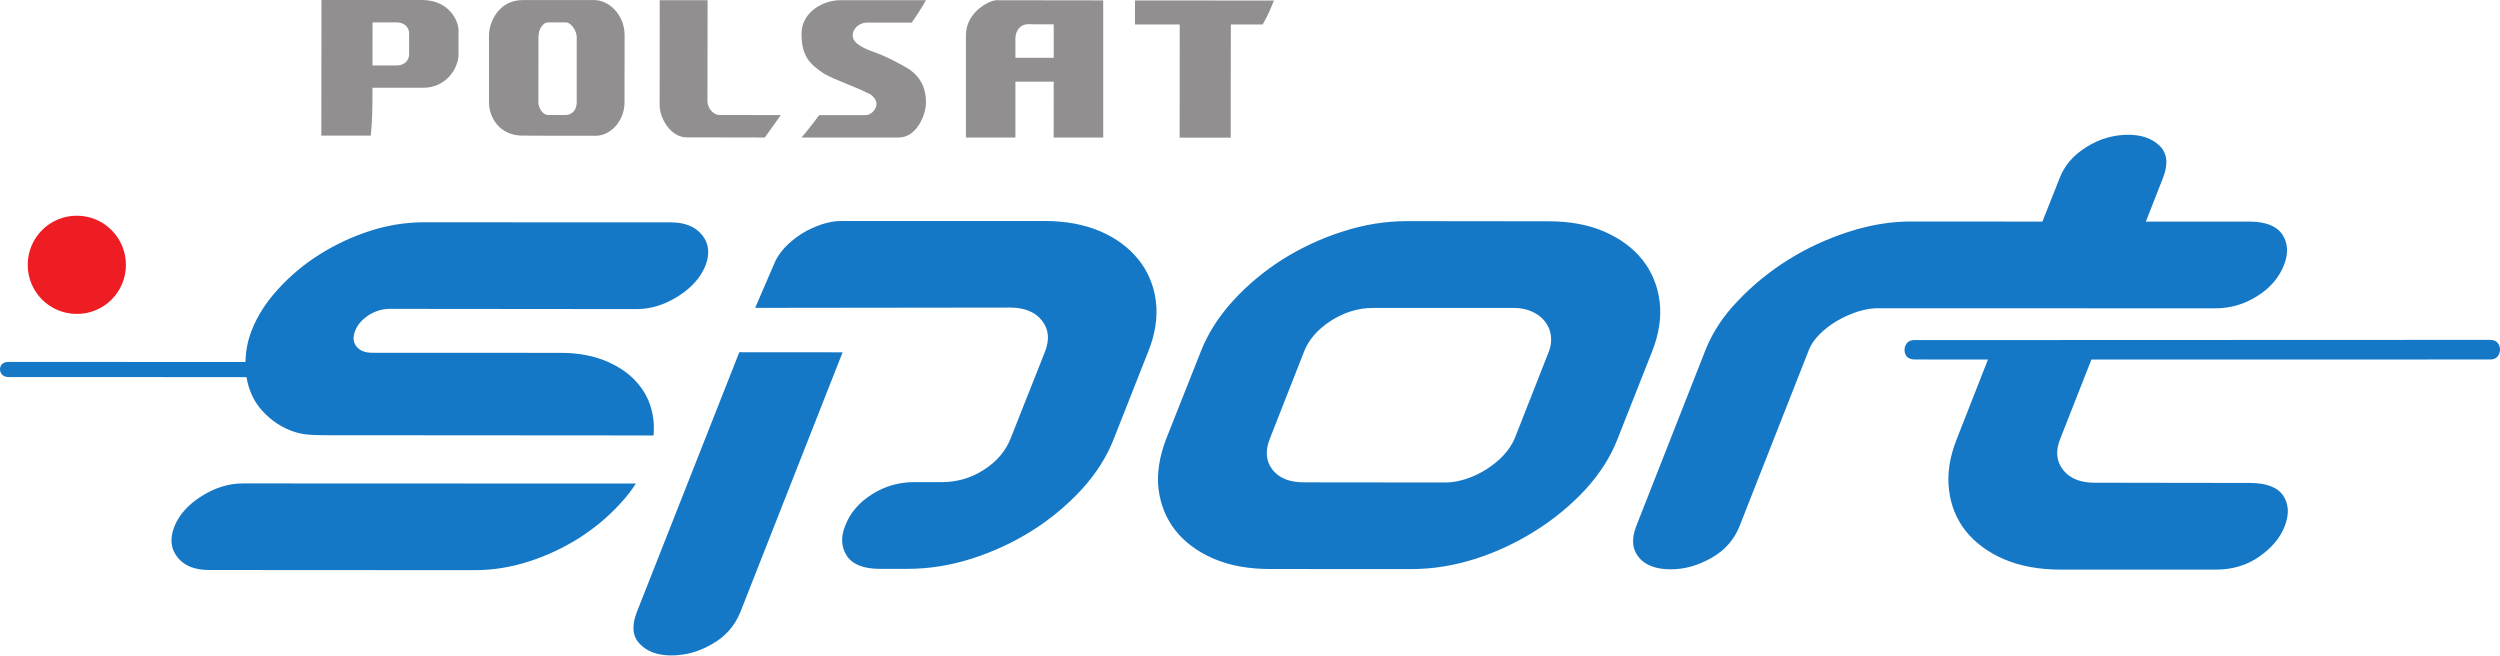
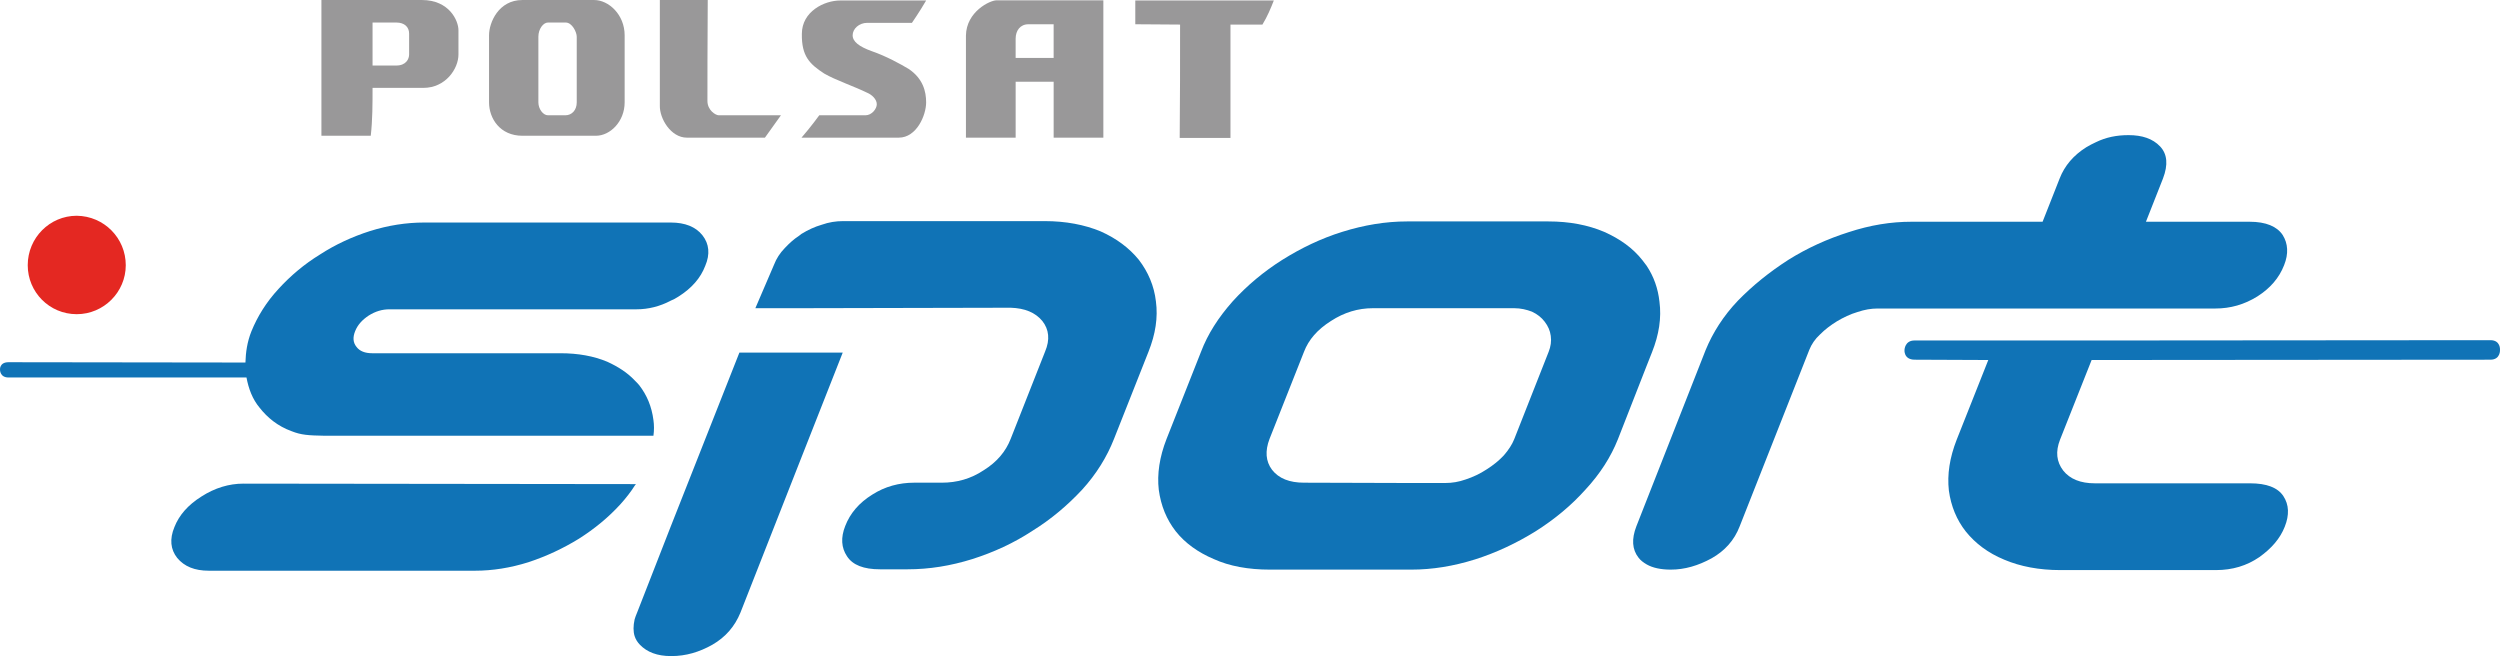
- <svg xmlns="http://www.w3.org/2000/svg" width="431" height="113" id="svg2" version="1.0">
-   <g id="layer1" transform="translate(-373.4475,-394.9132)">
-     <path style="fill:#ee1c23;fill-rule:evenodd;stroke:none" d="M 395.156,440.579 C 395.156,445.252 391.378,449.056 386.678,449.03 C 381.992,449.03 378.227,445.239 378.227,440.579 C 378.227,435.879 382.005,432.101 386.691,432.101 C 391.391,432.101 395.156,435.919 395.156,440.579" id="path3167" />
-     <path style="fill:#918f8f;fill-rule:evenodd;stroke:none" d="M 555.11,404.878 C 554.018,404.878 548.502,404.878 548.502,404.878 C 548.502,403.233 548.502,401.587 548.502,401.587 C 548.502,400.192 549.331,399.086 550.714,399.086 C 550.99,399.112 555.11,399.112 555.11,399.112 C 555.11,399.112 555.11,402.114 555.11,404.878 z M 545.224,394.953 C 544.118,394.953 539.972,396.901 539.972,401.021 C 539.972,405.155 539.972,412.855 539.972,418.621 C 539.972,418.621 544.118,418.621 548.502,418.621 L 548.502,408.998 C 548.502,408.998 554.018,408.998 555.11,408.998 C 555.097,412.316 555.097,415.343 555.097,418.621 C 557.835,418.621 560.863,418.621 563.64,418.621 C 563.64,410.934 563.64,402.956 563.64,394.979 C 559.507,394.979 545.224,394.953 545.224,394.953" id="path3171" />
-     <path style="fill:#918f8f;fill-rule:evenodd;stroke:none" d="M 472.875,412.54 C 472.875,413.922 472.046,414.738 470.94,414.738 L 467.913,414.738 C 467.097,414.738 466.267,413.632 466.267,412.54 L 466.28,401.258 C 466.28,399.863 467.11,398.77 467.926,398.77 L 470.94,398.77 C 472.046,398.77 472.875,400.429 472.875,401.258 C 472.875,402.364 472.875,409.512 472.875,412.54 z M 475.903,394.926 L 463.529,394.926 C 459.422,394.926 457.75,398.77 457.75,400.982 L 457.75,412.54 C 457.75,415.265 459.659,418.292 463.529,418.292 L 469.545,418.319 L 476.18,418.319 C 478.641,418.319 481.116,415.831 481.116,412.54 L 481.129,400.982 C 481.129,397.401 478.378,394.926 475.903,394.926" id="path3175" />
-     <path style="fill:#918f8f;fill-rule:evenodd;stroke:none" d="M 443.981,404.26 C 443.981,405.089 443.428,406.195 441.782,406.195 L 437.662,406.195 C 437.675,403.707 437.675,401.219 437.675,398.77 L 441.782,398.77 C 443.151,398.77 443.981,399.6 443.981,400.692 L 443.981,404.26 z M 446.179,394.913 C 446.179,394.913 433.252,394.913 428.869,394.913 C 428.869,402.614 428.842,410.565 428.842,418.292 C 431.58,418.292 434.621,418.292 437.372,418.292 C 437.662,415.528 437.662,412.79 437.662,410.039 L 446.442,410.039 C 450.313,410.039 452.498,406.748 452.498,404.26 L 452.498,400.139 C 452.498,398.494 450.865,394.926 446.179,394.913" id="path3179" />
-     <path style="fill:#918f8f;fill-rule:evenodd;stroke:none" d="M 591.127,399.126 C 589.481,399.126 587.559,399.126 585.651,399.126 C 585.624,405.431 585.624,412.316 585.624,418.648 C 582.583,418.648 579.556,418.648 576.818,418.648 C 576.831,412.316 576.831,405.431 576.831,399.126 C 574.356,399.126 571.894,399.126 569.117,399.126 C 569.117,397.743 569.117,396.361 569.117,394.992 C 577.094,394.992 585.084,394.992 593.075,395.005 C 592.522,396.374 591.956,397.757 591.127,399.126" id="path3183" />
-     <path style="fill:#918f8f;fill-rule:evenodd;stroke:none" d="M 522.635,414.764 C 523.754,414.764 524.557,413.645 524.557,412.842 C 524.557,412 523.754,411.171 522.924,410.907 C 520.713,409.788 517.422,408.709 515.513,407.616 C 513.025,405.971 511.63,404.575 511.63,400.732 C 511.63,396.875 515.513,394.953 518.251,394.953 C 518.251,394.953 525.676,394.953 533.087,394.953 C 531.994,396.888 530.638,398.81 530.638,398.81 C 528.137,398.81 524.03,398.81 522.924,398.81 C 521.542,398.81 520.45,399.902 520.45,400.995 C 520.45,402.114 521.542,402.917 523.754,403.759 C 526.202,404.575 528.703,405.971 530.072,406.774 C 532.547,408.446 533.087,410.631 533.087,412.579 C 533.087,414.764 531.441,418.621 528.401,418.621 C 528.401,418.621 520.173,418.621 511.63,418.621 C 513.288,416.673 514.671,414.764 514.671,414.764 C 517.145,414.764 520.713,414.764 522.635,414.764" id="path3187" />
-     <path style="fill:#918f8f;fill-rule:evenodd;stroke:none" d="M 505.298,418.621 C 500.901,418.621 494.569,418.595 491.831,418.595 C 489.067,418.595 487.171,415.291 487.171,413.079 C 487.171,413.079 487.184,404.009 487.184,394.953 C 491.292,394.953 495.438,394.953 495.438,394.953 C 495.412,400.995 495.412,410.894 495.412,412.263 C 495.412,413.922 496.794,414.738 497.347,414.738 C 497.347,414.738 502.836,414.738 508.062,414.751 C 506.68,416.673 505.298,418.621 505.298,418.621" id="path3191" />
-     <path id="path3197" d="M 755.372,448.069 C 757.939,448.069 760.375,447.371 762.573,445.976 C 764.798,444.594 766.351,442.79 767.207,440.605 C 767.983,438.617 767.904,436.867 766.943,435.366 C 765.956,433.891 764.061,433.115 761.23,433.115 L 743.393,433.115 L 746.329,425.625 C 747.263,423.268 747.106,421.438 745.855,420.135 C 744.565,418.819 742.709,418.147 740.379,418.147 C 737.759,418.147 735.35,418.871 733.125,420.28 C 730.901,421.662 729.347,423.453 728.518,425.651 L 725.556,433.115 L 702.98,433.102 C 699.479,433.075 695.885,433.681 692.186,434.866 C 688.487,436.064 684.998,437.656 681.76,439.684 C 678.495,441.724 675.626,444.067 673.111,446.726 C 670.544,449.359 668.701,452.202 667.503,455.177 L 655.564,485.547 C 654.682,487.758 654.813,489.548 655.932,490.944 C 657.051,492.352 658.881,493.063 661.514,493.063 C 663.883,493.063 666.227,492.392 668.517,491.089 C 670.808,489.799 672.44,487.942 673.375,485.547 L 685.327,455.164 C 685.709,454.217 686.341,453.348 687.197,452.492 C 688.052,451.65 689.026,450.899 690.132,450.241 C 691.251,449.596 692.423,449.069 693.66,448.648 C 694.924,448.266 696.069,448.056 697.083,448.056 L 755.372,448.069 z M 563.127,434.787 C 560.376,433.602 557.164,433.023 553.53,433.01 L 518.751,433.01 C 517.554,432.97 516.343,433.194 515.118,433.589 C 513.881,434.023 512.722,434.537 511.63,435.221 C 510.537,435.932 509.576,436.709 508.721,437.617 C 507.891,438.525 507.259,439.473 506.878,440.473 L 503.639,447.99 L 547.633,447.937 C 550.108,447.964 551.924,448.701 553.07,450.175 C 554.241,451.636 554.426,453.414 553.623,455.493 L 547.673,470.513 C 546.804,472.699 545.277,474.502 543.039,475.924 C 540.814,477.359 538.405,478.03 535.786,478.03 L 531.06,478.03 C 528.453,478.03 526.005,478.715 523.793,480.123 C 521.555,481.532 520.015,483.322 519.173,485.507 C 518.357,487.495 518.475,489.232 519.436,490.733 C 520.41,492.221 522.319,492.984 525.162,492.984 L 529.888,492.984 C 533.614,492.984 537.326,492.392 541.025,491.207 C 544.711,490.022 548.186,488.416 551.398,486.389 C 554.61,484.362 557.453,481.979 559.954,479.267 C 562.416,476.569 564.285,473.633 565.496,470.5 L 571.407,455.507 C 572.644,452.453 573.053,449.543 572.723,446.845 C 572.368,444.133 571.381,441.737 569.735,439.684 C 568.09,437.617 565.891,435.985 563.127,434.787 z M 640.465,455.533 L 634.554,470.566 C 634.133,471.501 633.554,472.422 632.711,473.344 C 631.869,474.265 630.882,475.068 629.749,475.792 C 628.617,476.516 627.419,477.082 626.169,477.49 C 624.931,477.885 623.773,478.096 622.654,478.096 L 598.288,478.07 C 595.76,478.07 593.944,477.345 592.798,475.858 C 591.679,474.384 591.548,472.606 592.364,470.553 L 598.275,455.507 C 599.078,453.453 600.644,451.663 602.921,450.202 C 605.212,448.74 607.621,448.003 610.135,448.003 L 634.515,448.003 C 635.607,448.003 636.621,448.214 637.542,448.622 C 638.464,449.03 639.214,449.596 639.78,450.307 C 640.346,451.044 640.702,451.847 640.82,452.769 C 640.939,453.677 640.833,454.572 640.465,455.533 z M 659.566,446.897 C 659.223,444.159 658.236,441.777 656.604,439.71 C 654.971,437.656 652.76,436.024 649.995,434.826 C 647.244,433.641 644.032,433.062 640.399,433.062 L 616.046,433.036 C 612.32,433.036 608.635,433.628 604.922,434.826 C 601.21,436.011 597.787,437.617 594.562,439.631 C 591.35,441.671 588.481,444.067 585.979,446.818 C 583.505,449.543 581.662,452.453 580.464,455.52 L 574.527,470.5 C 573.316,473.633 572.855,476.569 573.184,479.267 C 573.54,482.005 574.514,484.375 576.133,486.415 C 577.739,488.429 579.937,490.049 582.689,491.233 C 585.44,492.418 588.691,493.011 592.39,493.011 L 616.77,493.024 C 620.403,493.024 624.089,492.431 627.749,491.273 C 631.474,490.088 634.923,488.456 638.201,486.389 C 641.465,484.336 644.335,481.94 646.836,479.241 C 649.311,476.516 651.141,473.62 652.325,470.566 L 658.249,455.559 C 659.46,452.505 659.908,449.622 659.566,446.897 z M 734.007,456.902 C 734.007,456.902 801.064,456.889 802.776,456.889 C 804.487,456.889 804.447,455.164 804.447,455.164 C 804.447,455.164 804.487,453.506 802.749,453.506 C 801.038,453.506 705.1,453.545 703.454,453.545 C 701.835,453.545 701.795,455.138 701.795,455.138 C 701.795,455.138 701.611,456.889 703.559,456.889 C 705.534,456.889 716.17,456.902 716.17,456.902 L 710.786,470.619 C 709.549,473.739 709.115,476.648 709.457,479.373 C 709.773,482.071 710.747,484.454 712.366,486.494 C 713.998,488.508 716.17,490.128 718.948,491.326 C 721.699,492.497 724.951,493.116 728.676,493.116 L 755.438,493.116 C 758.308,493.116 760.783,492.379 762.942,490.878 C 765.061,489.39 766.549,487.653 767.325,485.652 C 768.128,483.598 768.049,481.848 767.075,480.36 C 766.088,478.912 764.166,478.175 761.349,478.175 L 734.56,478.135 C 732.125,478.135 730.269,477.398 729.137,475.937 C 727.952,474.449 727.794,472.685 728.61,470.619 L 734.007,456.902 z M 500.901,455.638 L 483.235,500.435 C 482.327,502.791 482.472,504.634 483.749,505.924 C 485.012,507.254 486.829,507.912 489.199,507.912 C 491.647,507.912 493.99,507.254 496.254,505.924 C 498.532,504.647 500.125,502.791 501.086,500.435 L 518.712,455.651 L 500.901,455.638 z M 415.375,478.254 C 412.927,478.241 410.531,478.978 408.214,480.439 C 405.884,481.9 404.318,483.664 403.502,485.705 C 402.699,487.758 402.87,489.522 404.055,490.996 C 405.213,492.471 407.03,493.182 409.491,493.182 L 455.302,493.208 C 458.356,493.208 461.436,492.734 464.569,491.734 C 467.662,490.733 470.558,489.39 473.231,487.705 C 475.89,486.007 478.273,484.046 480.366,481.742 C 481.498,480.557 482.432,479.294 483.064,478.28 L 415.375,478.254 z M 418.179,465.169 C 419.548,466.841 421.339,468.302 423.682,469.184 C 425.393,469.816 426.512,469.921 429.487,469.947 L 486.118,469.987 C 486.197,469.052 486.197,468.131 486.092,467.249 C 485.815,464.958 484.999,462.984 483.63,461.299 C 482.301,459.601 480.458,458.258 478.141,457.257 C 475.824,456.244 473.125,455.744 470.071,455.744 L 437.649,455.73 C 436.385,455.73 435.464,455.375 434.898,454.638 C 434.331,453.914 434.252,453.019 434.674,451.952 C 435.082,450.873 435.872,450.004 437.004,449.254 C 438.136,448.53 439.36,448.161 440.637,448.161 L 483.183,448.201 C 485.618,448.201 488.027,447.477 490.357,445.989 C 492.661,444.528 494.227,442.79 495.057,440.724 C 495.859,438.67 495.675,436.919 494.517,435.458 C 493.332,433.984 491.515,433.246 489.067,433.246 L 446.521,433.233 C 443.454,433.233 440.361,433.72 437.28,434.708 C 434.16,435.708 431.277,437.064 428.618,438.736 C 425.92,440.408 423.537,442.422 421.444,444.699 C 419.364,446.95 417.811,449.372 416.81,451.939 C 416.086,453.822 415.81,455.586 415.757,457.323 C 415.757,457.323 377.121,457.31 374.949,457.31 C 373.356,457.31 373.448,458.6 373.448,458.6 C 373.448,458.6 373.422,459.916 374.949,459.916 C 378.345,459.916 415.942,459.93 415.942,459.93 C 416.284,461.917 416.995,463.655 418.179,465.169" style="fill:#1478c7;fill-rule:evenodd;stroke:none" />
+ <svg xmlns="http://www.w3.org/2000/svg" height="157.43" width="600" version="1.1" viewBox="0 0 158.75 41.652">
+   <g fill-rule="evenodd" transform="translate(61.73 -145.42)">
+     <g fill="#999899">
+       <path d="m1.545 145.44c-0.404 0-1.915 0.71-1.938 2.24l-0 6.48h3.157v-3.55h1.218 1.195v3.55h3.156v-8.72h-4.351-2.437zm2.029 1.52h0.407 1.195v2.14h-1.195-1.218v-1.22c0-0.52 0.292-0.92 0.811-0.92z" />
+       <path d="m-28.559 145.42c-1.511 0-2.117 1.43-2.117 2.24v4.26c0 1.02 0.697 2.12 2.117 2.12h2.234 2.437c0.901 0 1.823-0.9 1.823-2.12v-4.26c0-1.31-1.013-2.24-1.938-2.24h-2.322-2.234zm1.625 1.43h0.609 0.518c0.408 0 0.7 0.61 0.7 0.9v4.17c0 0.5-0.316 0.82-0.723 0.82h-0.495-0.609c-0.316 0-0.609-0.41-0.609-0.82v-4.17c0-0.5 0.316-0.9 0.609-0.9z" />
+       <path d="m-41.32 145.42v8.62h3.133c0.115-1.01 0.114-2.03 0.114-3.04h1.148 2.076c1.42 0 2.231-1.22 2.231-2.12v-1.54c0-0.61-0.585-1.92-2.322-1.92h-1.985-4.395zm3.247 1.43h1.148 0.364c0.518 0 0.81 0.29 0.81 0.7v1.33c0 0.29-0.201 0.7-0.81 0.7h-0.364-1.148v-2.73z" />
+       <path d="m18.434 146.98h-2.029v7.2h-3.224c0.024-2.35 0.024-4.87 0.024-7.2-0.925 0-1.827-0.02-2.844-0.02v-1.51h8.797c-0.205 0.52-0.407 1.01-0.724 1.53" />
+       <path d="m-6.774 152.74c0.404 0 0.72-0.41 0.72-0.7 0-0.32-0.316-0.61-0.609-0.73-0.811-0.4-2.029-0.81-2.729-1.22-0.922-0.6-1.443-1.1-1.42-2.52 0-1.42 1.42-2.12 2.437-2.12h5.455c-0.404 0.7-0.902 1.42-0.902 1.42h-2.84c-0.518 0-0.925 0.38-0.925 0.79 0 0.4 0.407 0.72 1.218 1.01 0.925 0.32 1.827 0.82 2.345 1.13 0.902 0.61 1.104 1.42 1.104 2.12 0 0.82-0.606 2.24-1.736 2.24h-6.178c0.609-0.7 1.127-1.42 1.127-1.42" />
+       <path d="m-13.157 154.16h-4.96c-1.017 0-1.737-1.22-1.713-2.04v-6.7h3.042c-0.02 2.24-0.02 5.89-0.02 6.41 0 0.59 0.518 0.91 0.72 0.91h3.947c-0.518 0.72-1.016 1.42-1.016 1.42" />
+     </g>
+     <path d="m-53.744 162.26c0 1.71-1.4 3.11-3.113 3.11-1.736 0-3.112-1.4-3.112-3.11 0-1.74 1.4-3.14 3.112-3.14 1.737 0.02 3.113 1.42 3.113 3.14" fill="#e42822" />
+     <g fill="#1073b6">
+       <path d="m-14.779 167.81-4.355 11.03-2.14 5.48c-0.067 0.14-0.114 0.3-0.158 0.43-0.091 0.41-0.091 0.77 0 1.06 0.067 0.21 0.181 0.39 0.336 0.55 0.451 0.47 1.108 0.72 1.962 0.72h0.047c0.902 0 1.76-0.25 2.592-0.72 0.834-0.48 1.423-1.16 1.783-2.04l3.722-9.47 2.773-7.04h-2.773-3.789z" />
+       <path d="m-46.28 176.13c-0.905 0-1.807 0.27-2.662 0.82-0.858 0.54-1.42 1.19-1.713 1.94-0.316 0.76-0.249 1.42 0.179 1.96 0.451 0.54 1.104 0.81 2.009 0.81h16.889c1.128 0 2.255-0.18 3.402-0.54 1.151-0.38 2.211-0.88 3.204-1.49 0.993-0.63 1.871-1.35 2.638-2.19 0.36-0.4 0.676-0.81 0.902-1.17 0.023-0.04 0.067-0.09 0.091-0.11h-0.091l-24.848-0.03z" />
+       <path d="m-34.805 159.55c-1.127 0-2.275 0.18-3.426 0.54-1.127 0.36-2.211 0.86-3.18 1.49-0.993 0.61-1.871 1.35-2.638 2.19-0.767 0.83-1.329 1.74-1.713 2.68-0.273 0.68-0.363 1.34-0.383 1.99 0 0-14.231-0.02-15.042-0.02-0.586 0-0.542 0.47-0.542 0.47s-0.02 0.5 0.542 0.5h15.109c0.134 0.72 0.383 1.38 0.834 1.92 0.495 0.63 1.148 1.17 2.03 1.49 0.609 0.24 1.036 0.27 2.119 0.29h19.663 1.195c0.047-0.34 0.047-0.68 0-1-0.111-0.85-0.407-1.57-0.902-2.21-0.091-0.11-0.182-0.2-0.293-0.31-0.451-0.48-1.037-0.86-1.736-1.18-0.859-0.36-1.848-0.54-2.979-0.54h-11.949c-0.451 0-0.791-0.13-0.993-0.4-0.225-0.27-0.249-0.61-0.09-1 0.158-0.4 0.45-0.72 0.857-0.99 0.428-0.27 0.858-0.4 1.33-0.4h15.56 0.135c0.723 0 1.467-0.18 2.163-0.55 0.159-0.06 0.317-0.15 0.475-0.25 0.858-0.54 1.42-1.19 1.712-1.96 0.317-0.74 0.249-1.4-0.178-1.94s-1.107-0.81-2.009-0.81h-2.298-13.373z" />
+       <path d="m-8.197 159.46c-0.451 0-0.901 0.07-1.352 0.23-0.451 0.13-0.878 0.33-1.285 0.58-0.044 0.04-0.112 0.09-0.155 0.12-0.34 0.22-0.633 0.49-0.905 0.78-0.313 0.32-0.539 0.68-0.677 1.04l-1.194 2.78h2.776l13.436-0.03c0.902 0.03 1.559 0.3 2.01 0.84 0.427 0.54 0.495 1.19 0.178 1.94l-2.188 5.55c-0.316 0.81-0.878 1.47-1.712 1.99-0.811 0.54-1.693 0.79-2.662 0.79h-1.756c-0.949 0-1.851 0.24-2.662 0.76-0.835 0.52-1.4 1.18-1.713 1.99-0.293 0.74-0.249 1.38 0.111 1.92 0.36 0.56 1.06 0.83 2.096 0.83h1.76c1.376 0 2.729-0.22 4.105-0.65 1.353-0.43 2.639-1.02 3.81-1.79 1.195-0.74 2.231-1.62 3.156-2.61 0.902-0.99 1.578-2.08 2.029-3.23l2.188-5.53c0.451-1.13 0.609-2.18 0.474-3.2-0.114-0.99-0.494-1.87-1.083-2.64-0.609-0.75-1.42-1.36-2.433-1.81-1.016-0.42-2.211-0.65-3.54-0.65h-12.811z" />
+       <path d="m27.615 159.48c-1.357 0-2.73 0.23-4.106 0.66-1.353 0.42-2.615 1.03-3.813 1.78-1.171 0.74-2.231 1.62-3.156 2.64-0.902 1.02-1.578 2.07-2.006 3.2l-2.187 5.53c-0.451 1.15-0.609 2.24-0.495 3.23 0.135 1.01 0.495 1.89 1.08 2.64 0.586 0.74 1.4 1.33 2.413 1.76 0.993 0.45 2.187 0.67 3.564 0.67h8.817 0.158c1.353 0 2.682-0.22 4.058-0.65 1.353-0.43 2.638-1.04 3.833-1.78 1.218-0.77 2.278-1.65 3.18-2.66 0.925-1 1.602-2.06 2.053-3.19l1.827-4.67 0.336-0.85c0.451-1.13 0.609-2.19 0.475-3.21-0.091-0.84-0.36-1.6-0.811-2.28-0.091-0.11-0.182-0.25-0.273-0.36-0.609-0.77-1.42-1.35-2.433-1.8-1.016-0.43-2.187-0.66-3.54-0.66h-8.863-0.111zm-2.168 5.51h2.279 6.696c0.407 0 0.791 0.09 1.127 0.22 0.34 0.16 0.609 0.37 0.811 0.64 0.206 0.27 0.34 0.56 0.384 0.9 0.047 0.34 0 0.67-0.135 1.01l-2.187 5.55c-0.135 0.34-0.36 0.68-0.653 1.02-0.316 0.34-0.676 0.63-1.104 0.9-0.407 0.27-0.858 0.48-1.309 0.63-0.451 0.16-0.878 0.23-1.309 0.23h-2.321l-6.653-0.02c-0.922 0-1.602-0.27-2.03-0.82-0.403-0.54-0.45-1.19-0.158-1.96l2.188-5.53c0.293-0.77 0.858-1.42 1.716-1.96 0.831-0.54 1.713-0.81 2.658-0.81z" />
+       <path d="m73.433 154c-0.743 0-1.42 0.13-2.076 0.45-0.202 0.09-0.403 0.2-0.609 0.32-0.811 0.51-1.373 1.17-1.689 1.98l-1.084 2.75h-8.318c-1.309 0-2.618 0.21-3.991 0.66-1.356 0.43-2.638 1.01-3.836 1.76-1.195 0.77-2.255 1.62-3.201 2.59-0.925 0.97-1.601 2.04-2.052 3.14l-3.742 9.52-0.656 1.67c-0.313 0.81-0.27 1.47 0.137 1.99 0.135 0.18 0.314 0.31 0.519 0.43 0.383 0.22 0.902 0.33 1.531 0.33 0.882 0 1.736-0.25 2.594-0.72 0.835-0.47 1.444-1.15 1.78-2.03l4.422-11.21c0.135-0.34 0.36-0.68 0.677-0.97 0.316-0.32 0.676-0.59 1.08-0.84 0.407-0.24 0.834-0.45 1.309-0.59 0.451-0.15 0.858-0.22 1.262-0.22h13.867 7.578c0.97 0 1.848-0.25 2.683-0.77 0.814-0.52 1.376-1.17 1.692-1.98 0.293-0.73 0.249-1.38-0.091-1.92-0.36-0.54-1.06-0.84-2.096-0.84h-6.586l1.084-2.75c0.336-0.88 0.269-1.55-0.182-2.03-0.471-0.5-1.151-0.72-2.006-0.72z" />
+       <path d="m96.41 167.02-25.053 0.02h-11.522c-0.609 0-0.629 0.59-0.629 0.59s-0.071 0.63 0.653 0.63c0.72 0 4.667 0.02 4.667 0.02l-2.006 5.06c-0.45 1.15-0.609 2.21-0.498 3.22 0.135 1 0.498 1.88 1.084 2.62 0.609 0.75 1.397 1.35 2.436 1.78 1.013 0.43 2.208 0.66 3.56 0.66h2.255 7.622c1.06 0 1.962-0.28 2.753-0.82 0.787-0.56 1.329-1.19 1.622-1.94 0.293-0.74 0.272-1.39-0.091-1.94-0.36-0.54-1.057-0.81-2.117-0.81h-9.789-0.067c-0.902 0-1.578-0.27-2.006-0.81-0.427-0.56-0.498-1.2-0.202-1.96l2.006-5.06h0.269l25.053-0.02c0.653 0 0.61-0.63 0.61-0.63s0.043-0.61-0.61-0.61z" />
+     </g>
  </g>
</svg>
